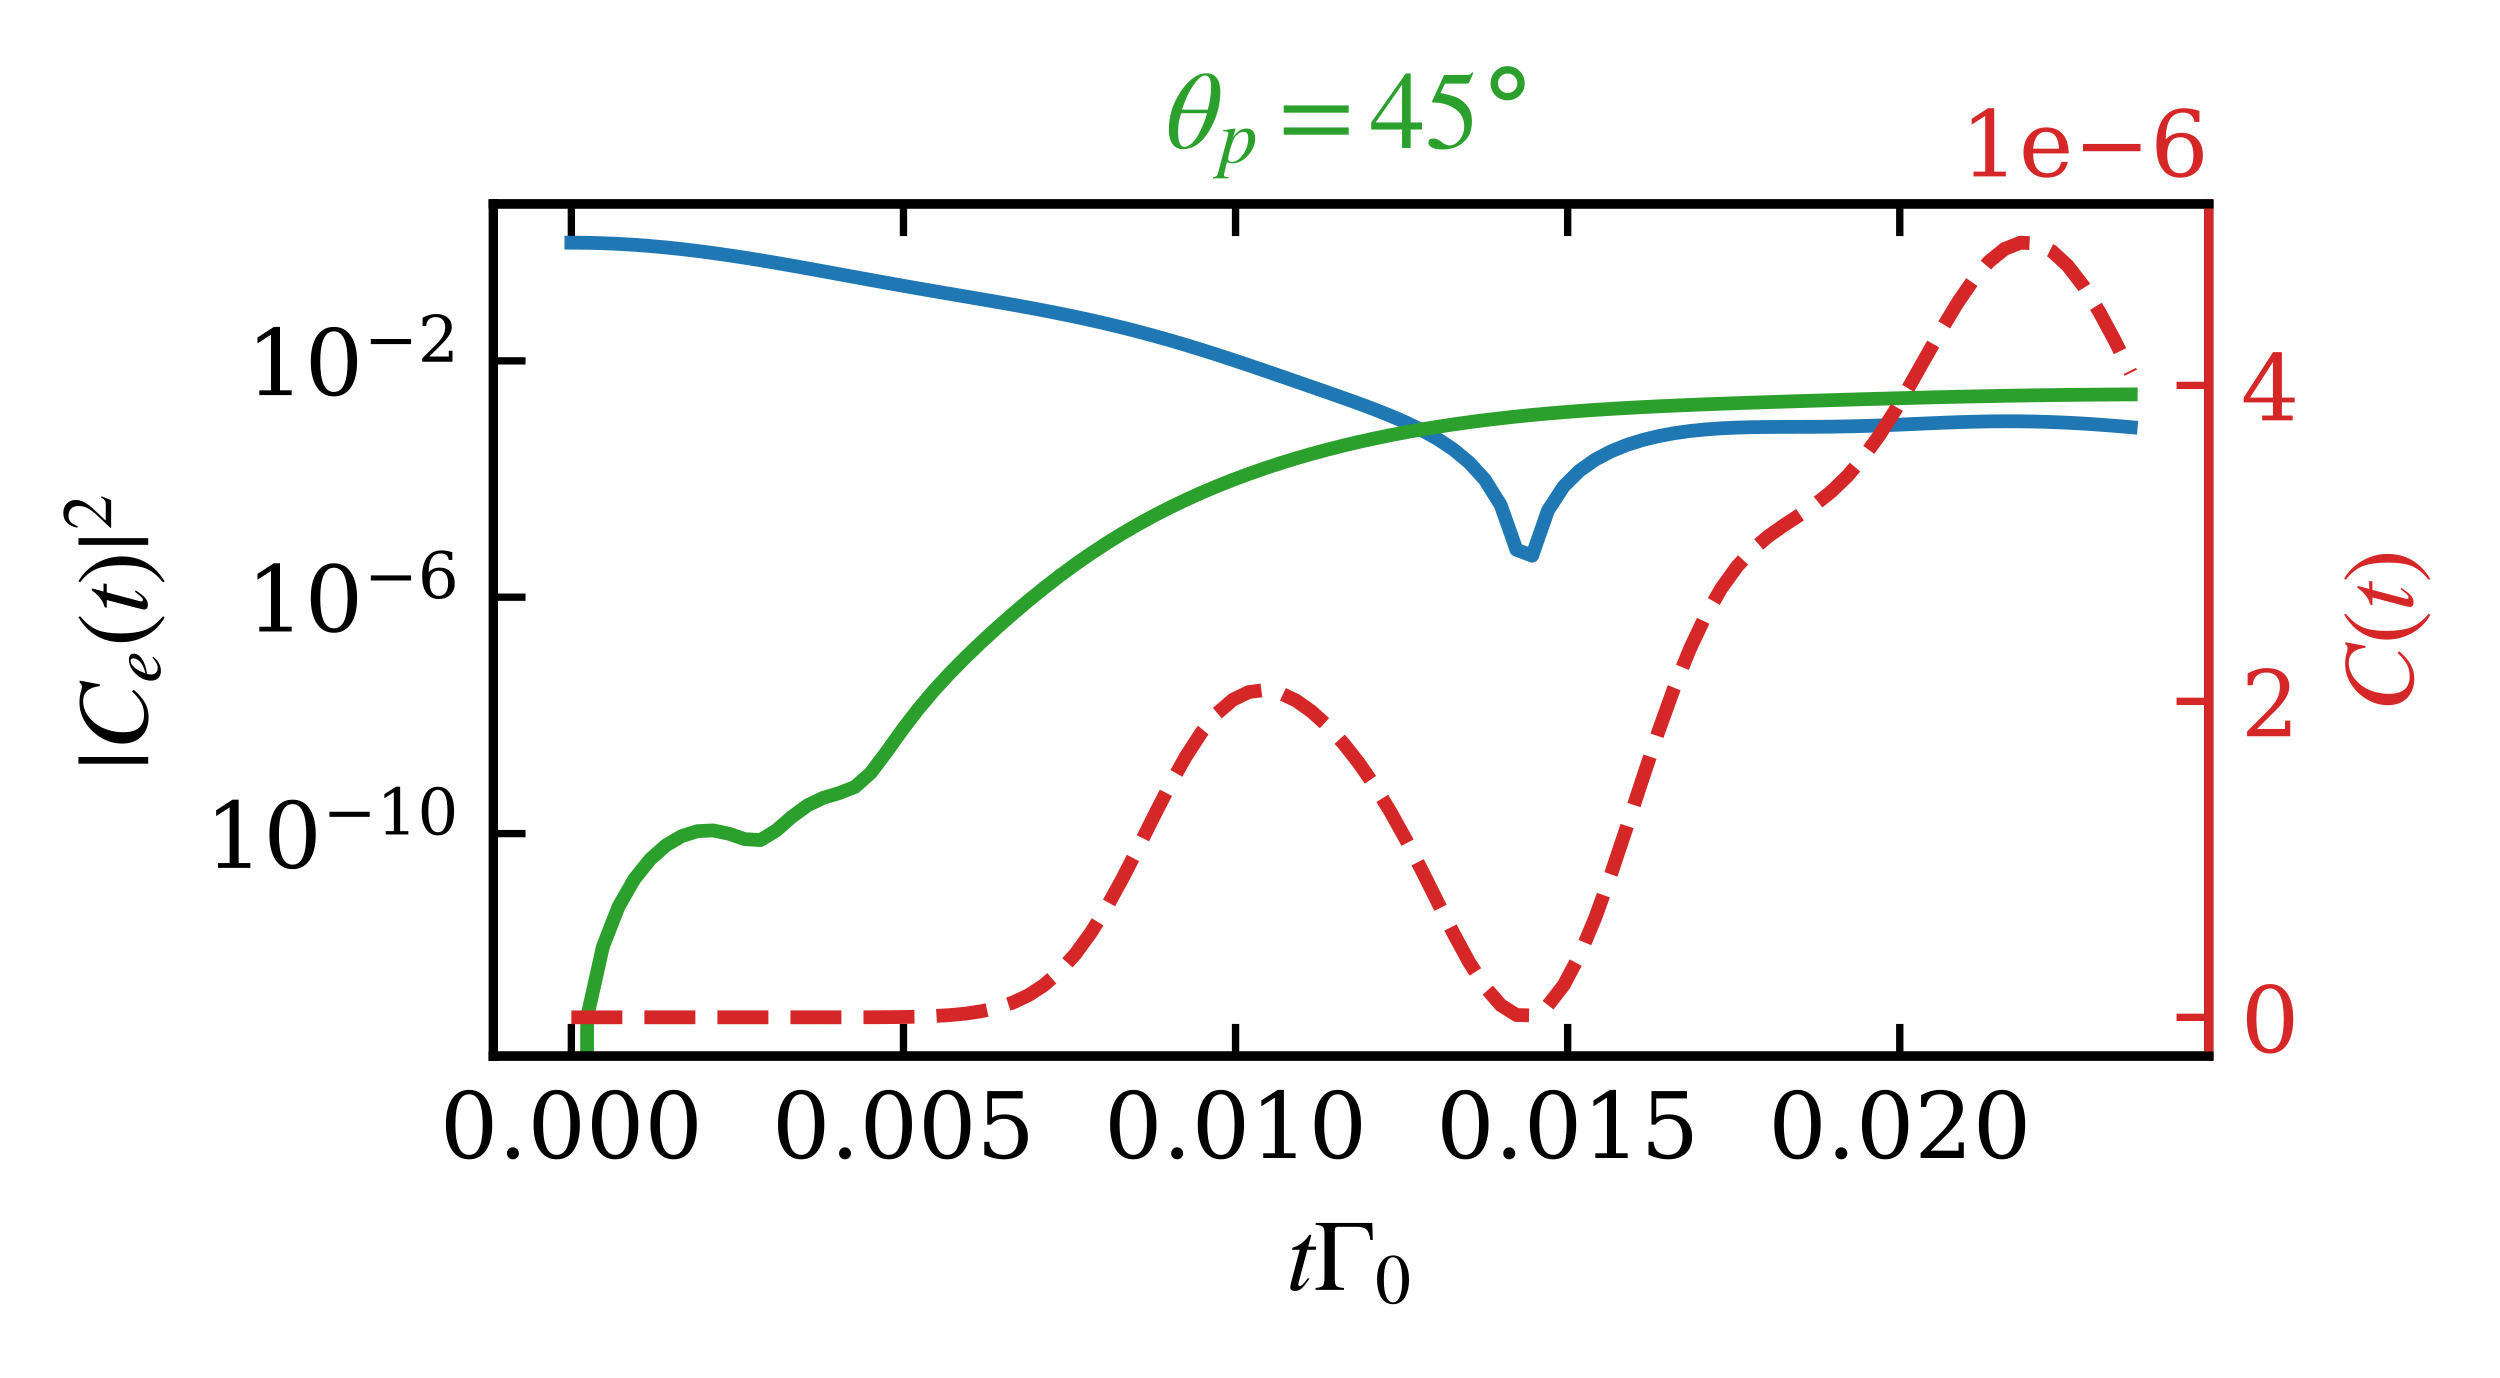
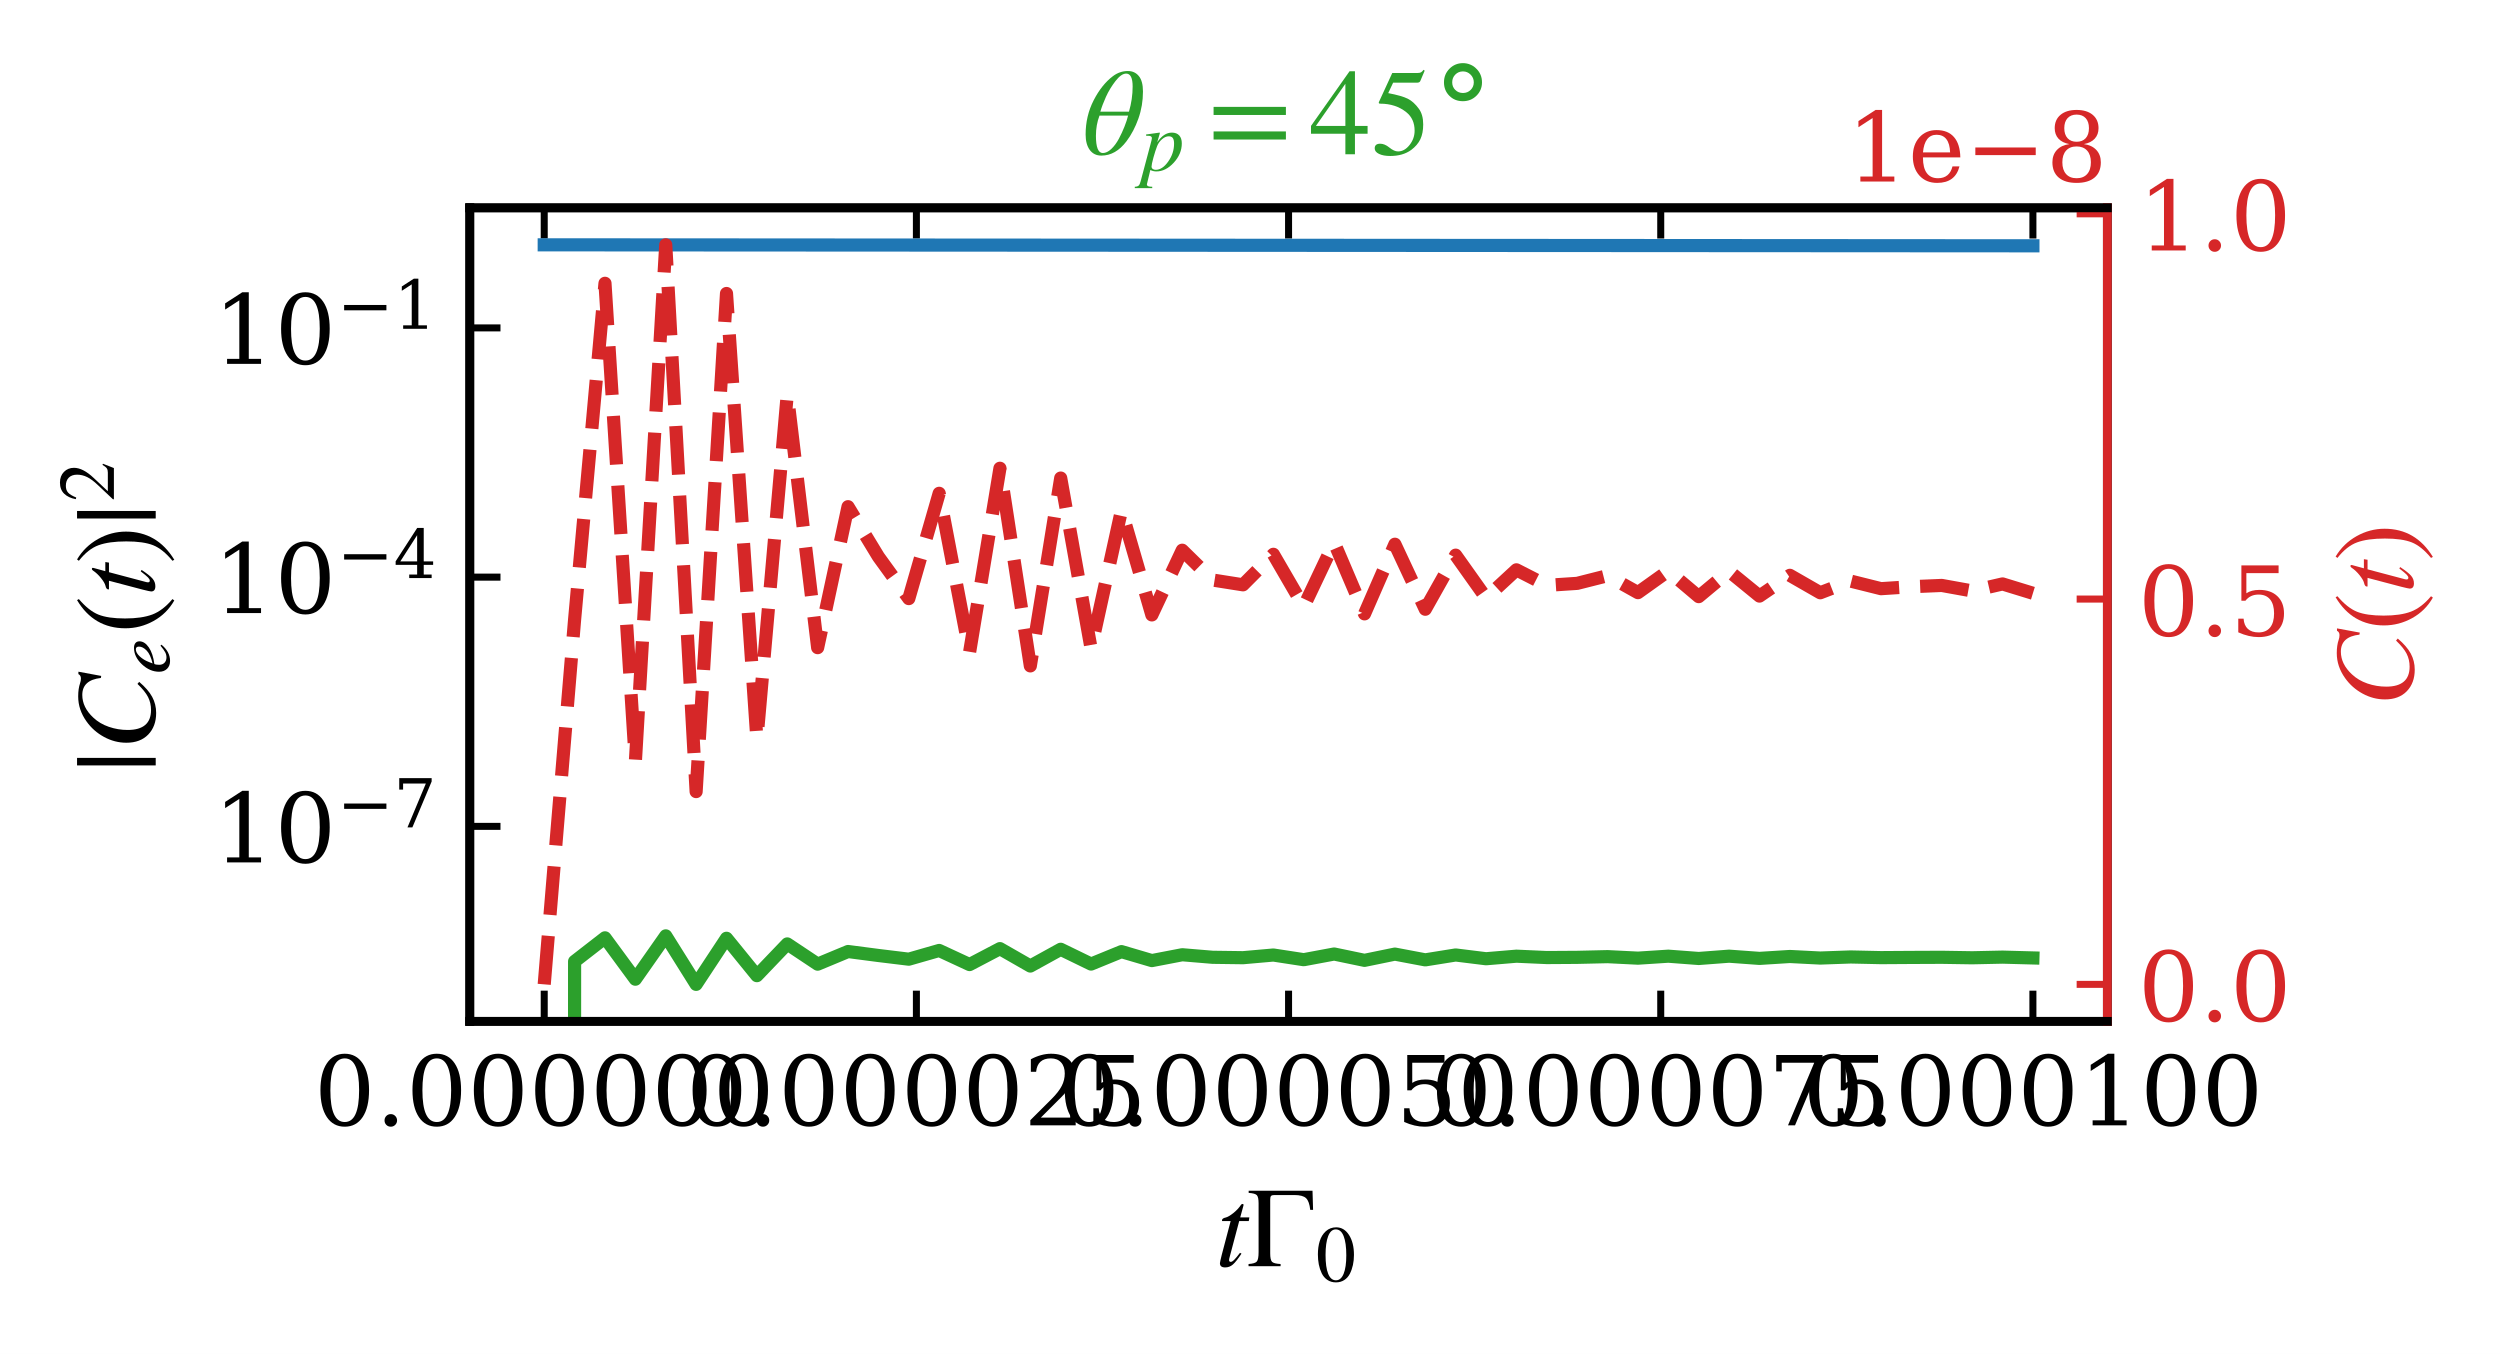
- <svg xmlns="http://www.w3.org/2000/svg" xmlns:xlink="http://www.w3.org/1999/xlink" width="272.151pt" height="149.988pt" viewBox="0 0 272.151 149.988" version="1.1">
+ <svg xmlns="http://www.w3.org/2000/svg" xmlns:xlink="http://www.w3.org/1999/xlink" width="285.077pt" height="154.391pt" viewBox="0 0 285.077 154.391" version="1.1">
  <defs>
    <style type="text/css">*{stroke-linejoin: round; stroke-linecap: butt}</style>
  </defs>
  <g id="figure_1">
    <g id="patch_1">
-       <path d="M 0 149.988  L 272.151 149.988  L 272.151 0  L 0 0  z " style="fill: #ffffff" />
+       <path d="M 0 154.391  L 285.077 154.391  L 285.077 0  L 0 0  z " style="fill: #ffffff" />
    </g>
    <g id="axes_1">
      <g id="patch_2">
-         <path d="M 53.71 114.964  L 240.442 114.964  L 240.442 22.2  L 53.71 22.2  z " style="fill: #ffffff" />
+         <path d="M 53.57 116.464  L 240.302 116.464  L 240.302 23.7  L 53.57 23.7  z " style="fill: #ffffff" />
      </g>
      <g id="matplotlib.axis_1">
        <g id="xtick_1">
          <g id="line2d_1">
            <defs>
-               <path id="m3d13a30fc4" d="M 0 0  L 0 -3.5  " style="stroke: #000000; stroke-width: 0.8" />
-             </defs>
-             <g>
-               <use xlink:href="#m3d13a30fc4" x="62.198" y="114.964" style="stroke: #000000; stroke-width: 0.8" />
+               <path id="m39d69e9e53" d="M 0 0  L 0 -3.5  " style="stroke: #000000; stroke-width: 0.8" />
+             </defs>
+             <g>
+               <use xlink:href="#m39d69e9e53" x="62.058" y="116.464" style="stroke: #000000; stroke-width: 0.8" />
            </g>
          </g>
          <g id="line2d_2">
            <defs>
-               <path id="me80c74022a" d="M 0 0  L 0 3.5  " style="stroke: #000000; stroke-width: 0.8" />
-             </defs>
-             <g>
-               <use xlink:href="#me80c74022a" x="62.198" y="22.2" style="stroke: #000000; stroke-width: 0.8" />
+               <path id="me7c3bab34b" d="M 0 0  L 0 3.5  " style="stroke: #000000; stroke-width: 0.8" />
+             </defs>
+             <g>
+               <use xlink:href="#me7c3bab34b" x="62.058" y="23.7" style="stroke: #000000; stroke-width: 0.8" />
            </g>
          </g>
          <g id="text_1">
-             <g transform="translate(47.88377 126.0622) scale(0.1 -0.1)">
+             <g transform="translate(35.81424 128.3221) scale(0.11 -0.11)">
              <defs>
                <path id="DejaVuSerif-30" d="M 2034 219  Q 2513 219 2750 744  Q 2988 1269 2988 2328  Q 2988 3391 2750 3916  Q 2513 4441 2034 4441  Q 1556 4441 1318 3916  Q 1081 3391 1081 2328  Q 1081 1269 1318 744  Q 1556 219 2034 219  z M 2034 -91  Q 1275 -91 848 546  Q 422 1184 422 2328  Q 422 3475 848 4112  Q 1275 4750 2034 4750  Q 2797 4750 3222 4112  Q 3647 3475 3647 2328  Q 3647 1184 3222 546  Q 2797 -91 2034 -91  z " transform="scale(0.015625)" />
                <path id="DejaVuSerif-2e" d="M 603 325  Q 603 500 722 622  Q 841 744 1019 744  Q 1191 744 1312 622  Q 1434 500 1434 325  Q 1434 153 1312 31  Q 1191 -91 1019 -91  Q 841 -91 722 29  Q 603 150 603 325  z " transform="scale(0.015625)" />
              </defs>
              <use xlink:href="#DejaVuSerif-30" />
              <use xlink:href="#DejaVuSerif-2e" transform="translate(63.62305 0)" />
              <use xlink:href="#DejaVuSerif-30" transform="translate(95.41016 0)" />
              <use xlink:href="#DejaVuSerif-30" transform="translate(159.0332 0)" />
              <use xlink:href="#DejaVuSerif-30" transform="translate(222.6562 0)" />
+               <use xlink:href="#DejaVuSerif-30" transform="translate(286.2793 0)" />
+               <use xlink:href="#DejaVuSerif-30" transform="translate(349.9023 0)" />
+               <use xlink:href="#DejaVuSerif-30" transform="translate(413.5254 0)" />
            </g>
          </g>
        </g>
        <g id="xtick_2">
          <g id="line2d_3">
            <g>
-               <use xlink:href="#m3d13a30fc4" x="98.351" y="114.964" style="stroke: #000000; stroke-width: 0.8" />
+               <use xlink:href="#m39d69e9e53" x="104.497" y="116.464" style="stroke: #000000; stroke-width: 0.8" />
            </g>
          </g>
          <g id="line2d_4">
            <g>
-               <use xlink:href="#me80c74022a" x="98.351" y="22.2" style="stroke: #000000; stroke-width: 0.8" />
+               <use xlink:href="#me7c3bab34b" x="104.497" y="23.7" style="stroke: #000000; stroke-width: 0.8" />
            </g>
          </g>
          <g id="text_2">
-             <g transform="translate(84.0368 126.0622) scale(0.1 -0.1)">
-               <defs>
+             <g transform="translate(78.25339 128.3221) scale(0.11 -0.11)">
+               <defs>
+                 <path id="DejaVuSerif-32" d="M 819 3553  L 469 3553  L 469 4384  Q 803 4563 1142 4656  Q 1481 4750 1806 4750  Q 2534 4750 2956 4397  Q 3378 4044 3378 3438  Q 3378 2753 2422 1800  Q 2347 1728 2309 1691  L 1131 513  L 3078 513  L 3078 1088  L 3444 1088  L 3444 0  L 434 0  L 434 341  L 1850 1753  Q 2319 2222 2519 2614  Q 2719 3006 2719 3438  Q 2719 3909 2473 4175  Q 2228 4441 1797 4441  Q 1350 4441 1106 4219  Q 863 3997 819 3553  z " transform="scale(0.015625)" />
                <path id="DejaVuSerif-35" d="M 3219 4666  L 3219 4153  L 1081 4153  L 1081 2816  Q 1244 2928 1461 2984  Q 1678 3041 1947 3041  Q 2703 3041 3140 2622  Q 3578 2203 3578 1478  Q 3578 738 3136 323  Q 2694 -91 1894 -91  Q 1572 -91 1234 -12  Q 897 66 544 225  L 544 1131  L 897 1131  Q 925 688 1179 453  Q 1434 219 1894 219  Q 2388 219 2653 544  Q 2919 869 2919 1478  Q 2919 2084 2655 2407  Q 2391 2731 1894 2731  Q 1613 2731 1398 2631  Q 1184 2531 1019 2322  L 750 2322  L 750 4666  L 3219 4666  z " transform="scale(0.015625)" />
              </defs>
              <use xlink:href="#DejaVuSerif-30" />
              <use xlink:href="#DejaVuSerif-2e" transform="translate(63.62305 0)" />
              <use xlink:href="#DejaVuSerif-30" transform="translate(95.41016 0)" />
              <use xlink:href="#DejaVuSerif-30" transform="translate(159.0332 0)" />
-               <use xlink:href="#DejaVuSerif-35" transform="translate(222.6562 0)" />
+               <use xlink:href="#DejaVuSerif-30" transform="translate(222.6562 0)" />
+               <use xlink:href="#DejaVuSerif-30" transform="translate(286.2793 0)" />
+               <use xlink:href="#DejaVuSerif-32" transform="translate(349.9023 0)" />
+               <use xlink:href="#DejaVuSerif-35" transform="translate(413.5254 0)" />
            </g>
          </g>
        </g>
        <g id="xtick_3">
          <g id="line2d_5">
            <g>
-               <use xlink:href="#m3d13a30fc4" x="134.504" y="114.964" style="stroke: #000000; stroke-width: 0.8" />
+               <use xlink:href="#m39d69e9e53" x="146.936" y="116.464" style="stroke: #000000; stroke-width: 0.8" />
            </g>
          </g>
          <g id="line2d_6">
            <g>
-               <use xlink:href="#me80c74022a" x="134.504" y="22.2" style="stroke: #000000; stroke-width: 0.8" />
+               <use xlink:href="#me7c3bab34b" x="146.936" y="23.7" style="stroke: #000000; stroke-width: 0.8" />
            </g>
          </g>
          <g id="text_3">
-             <g transform="translate(120.1898 126.0622) scale(0.1 -0.1)">
-               <defs>
-                 <path id="DejaVuSerif-31" d="M 909 0  L 909 331  L 1722 331  L 1722 4213  L 781 3603  L 781 4013  L 1919 4750  L 2350 4750  L 2350 331  L 3163 331  L 3163 0  L 909 0  z " transform="scale(0.015625)" />
-               </defs>
-               <use xlink:href="#DejaVuSerif-30" />
-               <use xlink:href="#DejaVuSerif-2e" transform="translate(63.62305 0)" />
-               <use xlink:href="#DejaVuSerif-30" transform="translate(95.41016 0)" />
-               <use xlink:href="#DejaVuSerif-31" transform="translate(159.0332 0)" />
-               <use xlink:href="#DejaVuSerif-30" transform="translate(222.6562 0)" />
+             <g transform="translate(120.6925 128.3221) scale(0.11 -0.11)">
+               <use xlink:href="#DejaVuSerif-30" />
+               <use xlink:href="#DejaVuSerif-2e" transform="translate(63.62305 0)" />
+               <use xlink:href="#DejaVuSerif-30" transform="translate(95.41016 0)" />
+               <use xlink:href="#DejaVuSerif-30" transform="translate(159.0332 0)" />
+               <use xlink:href="#DejaVuSerif-30" transform="translate(222.6562 0)" />
+               <use xlink:href="#DejaVuSerif-30" transform="translate(286.2793 0)" />
+               <use xlink:href="#DejaVuSerif-35" transform="translate(349.9023 0)" />
+               <use xlink:href="#DejaVuSerif-30" transform="translate(413.5254 0)" />
            </g>
          </g>
        </g>
        <g id="xtick_4">
          <g id="line2d_7">
            <g>
-               <use xlink:href="#m3d13a30fc4" x="170.657" y="114.964" style="stroke: #000000; stroke-width: 0.8" />
+               <use xlink:href="#m39d69e9e53" x="189.375" y="116.464" style="stroke: #000000; stroke-width: 0.8" />
            </g>
          </g>
          <g id="line2d_8">
            <g>
-               <use xlink:href="#me80c74022a" x="170.657" y="22.2" style="stroke: #000000; stroke-width: 0.8" />
+               <use xlink:href="#me7c3bab34b" x="189.375" y="23.7" style="stroke: #000000; stroke-width: 0.8" />
            </g>
          </g>
          <g id="text_4">
-             <g transform="translate(156.3428 126.0622) scale(0.1 -0.1)">
-               <use xlink:href="#DejaVuSerif-30" />
-               <use xlink:href="#DejaVuSerif-2e" transform="translate(63.62305 0)" />
-               <use xlink:href="#DejaVuSerif-30" transform="translate(95.41016 0)" />
-               <use xlink:href="#DejaVuSerif-31" transform="translate(159.0332 0)" />
-               <use xlink:href="#DejaVuSerif-35" transform="translate(222.6562 0)" />
+             <g transform="translate(163.1317 128.3221) scale(0.11 -0.11)">
+               <defs>
+                 <path id="DejaVuSerif-37" d="M 3609 4347  L 1784 0  L 1319 0  L 3059 4153  L 903 4153  L 903 3578  L 538 3578  L 538 4666  L 3609 4666  L 3609 4347  z " transform="scale(0.015625)" />
+               </defs>
+               <use xlink:href="#DejaVuSerif-30" />
+               <use xlink:href="#DejaVuSerif-2e" transform="translate(63.62305 0)" />
+               <use xlink:href="#DejaVuSerif-30" transform="translate(95.41016 0)" />
+               <use xlink:href="#DejaVuSerif-30" transform="translate(159.0332 0)" />
+               <use xlink:href="#DejaVuSerif-30" transform="translate(222.6562 0)" />
+               <use xlink:href="#DejaVuSerif-30" transform="translate(286.2793 0)" />
+               <use xlink:href="#DejaVuSerif-37" transform="translate(349.9023 0)" />
+               <use xlink:href="#DejaVuSerif-35" transform="translate(413.5254 0)" />
            </g>
          </g>
        </g>
        <g id="xtick_5">
          <g id="line2d_9">
            <g>
-               <use xlink:href="#m3d13a30fc4" x="206.81" y="114.964" style="stroke: #000000; stroke-width: 0.8" />
+               <use xlink:href="#m39d69e9e53" x="231.814" y="116.464" style="stroke: #000000; stroke-width: 0.8" />
            </g>
          </g>
          <g id="line2d_10">
            <g>
-               <use xlink:href="#me80c74022a" x="206.81" y="22.2" style="stroke: #000000; stroke-width: 0.8" />
+               <use xlink:href="#me7c3bab34b" x="231.814" y="23.7" style="stroke: #000000; stroke-width: 0.8" />
            </g>
          </g>
          <g id="text_5">
-             <g transform="translate(192.4959 126.0622) scale(0.1 -0.1)">
-               <defs>
-                 <path id="DejaVuSerif-32" d="M 819 3553  L 469 3553  L 469 4384  Q 803 4563 1142 4656  Q 1481 4750 1806 4750  Q 2534 4750 2956 4397  Q 3378 4044 3378 3438  Q 3378 2753 2422 1800  Q 2347 1728 2309 1691  L 1131 513  L 3078 513  L 3078 1088  L 3444 1088  L 3444 0  L 434 0  L 434 341  L 1850 1753  Q 2319 2222 2519 2614  Q 2719 3006 2719 3438  Q 2719 3909 2473 4175  Q 2228 4441 1797 4441  Q 1350 4441 1106 4219  Q 863 3997 819 3553  z " transform="scale(0.015625)" />
-               </defs>
-               <use xlink:href="#DejaVuSerif-30" />
-               <use xlink:href="#DejaVuSerif-2e" transform="translate(63.62305 0)" />
-               <use xlink:href="#DejaVuSerif-30" transform="translate(95.41016 0)" />
-               <use xlink:href="#DejaVuSerif-32" transform="translate(159.0332 0)" />
-               <use xlink:href="#DejaVuSerif-30" transform="translate(222.6562 0)" />
+             <g transform="translate(205.5709 128.3221) scale(0.11 -0.11)">
+               <defs>
+                 <path id="DejaVuSerif-31" d="M 909 0  L 909 331  L 1722 331  L 1722 4213  L 781 3603  L 781 4013  L 1919 4750  L 2350 4750  L 2350 331  L 3163 331  L 3163 0  L 909 0  z " transform="scale(0.015625)" />
+               </defs>
+               <use xlink:href="#DejaVuSerif-30" />
+               <use xlink:href="#DejaVuSerif-2e" transform="translate(63.62305 0)" />
+               <use xlink:href="#DejaVuSerif-30" transform="translate(95.41016 0)" />
+               <use xlink:href="#DejaVuSerif-30" transform="translate(159.0332 0)" />
+               <use xlink:href="#DejaVuSerif-30" transform="translate(222.6562 0)" />
+               <use xlink:href="#DejaVuSerif-31" transform="translate(286.2793 0)" />
+               <use xlink:href="#DejaVuSerif-30" transform="translate(349.9023 0)" />
+               <use xlink:href="#DejaVuSerif-30" transform="translate(413.5254 0)" />
            </g>
          </g>
        </g>
        <g id="text_6">
-           <g transform="translate(140.0361 140.5002) scale(0.11 -0.11)">
+           <g transform="translate(138.6161 144.4877) scale(0.13 -0.13)">
            <defs>
              <path id="STIXGeneral-Italic-74" d="M 1894 2739  L 1862 2534  L 1325 2534  L 768 435  Q 755 384 755 346  Q 755 243 851 243  Q 928 243 1030 342  Q 1133 442 1370 749  L 1453 704  Q 1158 256 969 93  Q 781 -70 538 -70  Q 243 -70 243 166  Q 243 230 346 640  L 845 2534  L 365 2534  L 358 2573  Q 358 2688 570 2733  Q 730 2771 992 2979  Q 1254 3187 1421 3437  Q 1459 3494 1510 3494  Q 1568 3494 1568 3443  Q 1568 3411 1562 3398  L 1382 2739  L 1894 2739  z " transform="scale(0.015625)" />
              <path id="STIXGeneral-Regular-393" d="M 3693 3162  L 3533 3162  Q 3482 3642 3299 3818  Q 3117 3994 2637 3994  L 1517 3994  Q 1382 3994 1334 3942  Q 1286 3891 1286 3738  L 1286 723  Q 1286 352 1388 246  Q 1491 141 1869 122  L 1869 0  L 70 0  L 70 122  Q 435 147 534 262  Q 634 378 634 794  L 634 3526  Q 634 3878 538 3984  Q 442 4090 77 4115  L 77 4237  L 3661 4237  L 3693 3162  z " transform="scale(0.015625)" />
              <path id="STIXGeneral-Regular-30" d="M 3046 2112  Q 3046 1683 2963 1302  Q 2880 922 2717 602  Q 2554 282 2266 96  Q 1978 -90 1600 -90  Q 1210 -90 915 108  Q 621 307 461 640  Q 301 973 227 1350  Q 154 1728 154 2150  Q 154 2746 301 3222  Q 448 3699 790 4012  Q 1133 4326 1626 4326  Q 2253 4326 2649 3712  Q 3046 3098 3046 2112  z M 2432 2080  Q 2432 3091 2217 3625  Q 2003 4160 1587 4160  Q 1190 4160 979 3622  Q 768 3085 768 2106  Q 768 1120 979 598  Q 1190 77 1600 77  Q 2003 77 2217 598  Q 2432 1120 2432 2080  z " transform="scale(0.015625)" />
            </defs>
            <use xlink:href="#STIXGeneral-Italic-74" transform="translate(0 0.796875)" />
            <use xlink:href="#STIXGeneral-Regular-393" transform="translate(27.79999 0.796875)" />
            <use xlink:href="#STIXGeneral-Regular-30" transform="translate(88.04327 -12.43125) scale(0.7)" />
          </g>
        </g>
      </g>
      <g id="matplotlib.axis_2">
        <g id="ytick_1">
          <g id="line2d_11">
            <defs>
-               <path id="m192549996e" d="M 0 0  L 3.5 0  " style="stroke: #000000; stroke-width: 0.8" />
-             </defs>
-             <g>
-               <use xlink:href="#m192549996e" x="53.71" y="90.745" style="stroke: #000000; stroke-width: 0.8" />
+               <path id="mb075493c5d" d="M 0 0  L 3.5 0  " style="stroke: #000000; stroke-width: 0.8" />
+             </defs>
+             <g>
+               <use xlink:href="#mb075493c5d" x="53.57" y="94.232" style="stroke: #000000; stroke-width: 0.8" />
            </g>
          </g>
          <g id="text_7">
-             <g transform="translate(22.31 94.54426) scale(0.1 -0.1)">
+             <g transform="translate(24.33 98.41154) scale(0.11 -0.11)">
              <defs>
                <path id="DejaVuSerif-2212" d="M 678 2259  L 4684 2259  L 4684 1753  L 678 1753  L 678 2259  z " transform="scale(0.015625)" />
              </defs>
+               <use xlink:href="#DejaVuSerif-31" transform="translate(0 0.63125)" />
+               <use xlink:href="#DejaVuSerif-30" transform="translate(63.62305 0.63125)" />
+               <use xlink:href="#DejaVuSerif-2212" transform="translate(128.1545 36.96563) scale(0.7)" />
+               <use xlink:href="#DejaVuSerif-37" transform="translate(186.8068 36.96563) scale(0.7)" />
+             </g>
+           </g>
+         </g>
+         <g id="ytick_2">
+           <g id="line2d_12">
+             <g>
+               <use xlink:href="#mb075493c5d" x="53.57" y="65.811" style="stroke: #000000; stroke-width: 0.8" />
+             </g>
+           </g>
+           <g id="text_8">
+             <g transform="translate(24.33 69.99045) scale(0.11 -0.11)">
+               <defs>
+                 <path id="DejaVuSerif-34" d="M 2234 1581  L 2234 4063  L 641 1581  L 2234 1581  z M 3609 0  L 1484 0  L 1484 331  L 2234 331  L 2234 1247  L 197 1247  L 197 1588  L 2241 4750  L 2859 4750  L 2859 1581  L 3750 1581  L 3750 1247  L 2859 1247  L 2859 331  L 3609 331  L 3609 0  z " transform="scale(0.015625)" />
+               </defs>
+               <use xlink:href="#DejaVuSerif-31" transform="translate(0 0.7125)" />
+               <use xlink:href="#DejaVuSerif-30" transform="translate(63.62305 0.7125)" />
+               <use xlink:href="#DejaVuSerif-2212" transform="translate(128.1545 37.04688) scale(0.7)" />
+               <use xlink:href="#DejaVuSerif-34" transform="translate(186.8068 37.04688) scale(0.7)" />
+             </g>
+           </g>
+         </g>
+         <g id="ytick_3">
+           <g id="line2d_13">
+             <g>
+               <use xlink:href="#mb075493c5d" x="53.57" y="37.39" style="stroke: #000000; stroke-width: 0.8" />
+             </g>
+           </g>
+           <g id="text_9">
+             <g transform="translate(24.33 41.56937) scale(0.11 -0.11)">
              <use xlink:href="#DejaVuSerif-31" transform="translate(0 0.7125)" />
              <use xlink:href="#DejaVuSerif-30" transform="translate(63.62305 0.7125)" />
              <use xlink:href="#DejaVuSerif-2212" transform="translate(128.1545 37.04688) scale(0.7)" />
              <use xlink:href="#DejaVuSerif-31" transform="translate(186.8068 37.04688) scale(0.7)" />
-               <use xlink:href="#DejaVuSerif-30" transform="translate(231.3429 37.04688) scale(0.7)" />
-             </g>
-           </g>
-         </g>
-         <g id="ytick_2">
-           <g id="line2d_12">
-             <g>
-               <use xlink:href="#m192549996e" x="53.71" y="65.014" style="stroke: #000000; stroke-width: 0.8" />
-             </g>
-           </g>
-           <g id="text_8">
-             <g transform="translate(26.81 68.81285) scale(0.1 -0.1)">
-               <defs>
-                 <path id="DejaVuSerif-36" d="M 2094 219  Q 2534 219 2771 542  Q 3009 866 3009 1472  Q 3009 2078 2771 2401  Q 2534 2725 2094 2725  Q 1647 2725 1412 2412  Q 1178 2100 1178 1509  Q 1178 888 1415 553  Q 1653 219 2094 219  z M 1075 2569  Q 1288 2803 1556 2918  Q 1825 3034 2163 3034  Q 2859 3034 3264 2615  Q 3669 2197 3669 1472  Q 3669 763 3233 336  Q 2797 -91 2069 -91  Q 1278 -91 853 498  Q 428 1088 428 2181  Q 428 3406 931 4078  Q 1434 4750 2350 4750  Q 2597 4750 2869 4703  Q 3141 4656 3425 4563  L 3425 3794  L 3072 3794  Q 3034 4109 2831 4275  Q 2628 4441 2284 4441  Q 1678 4441 1381 3981  Q 1084 3522 1075 2569  z " transform="scale(0.015625)" />
-               </defs>
-               <use xlink:href="#DejaVuSerif-31" transform="translate(0 0.7125)" />
-               <use xlink:href="#DejaVuSerif-30" transform="translate(63.62305 0.7125)" />
-               <use xlink:href="#DejaVuSerif-2212" transform="translate(128.1545 37.04688) scale(0.7)" />
-               <use xlink:href="#DejaVuSerif-36" transform="translate(186.8068 37.04688) scale(0.7)" />
-             </g>
-           </g>
-         </g>
-         <g id="ytick_3">
-           <g id="line2d_13">
-             <g>
-               <use xlink:href="#m192549996e" x="53.71" y="39.282" style="stroke: #000000; stroke-width: 0.8" />
-             </g>
-           </g>
-           <g id="text_9">
-             <g transform="translate(26.81 43.08145) scale(0.1 -0.1)">
-               <use xlink:href="#DejaVuSerif-31" transform="translate(0 0.7125)" />
-               <use xlink:href="#DejaVuSerif-30" transform="translate(63.62305 0.7125)" />
-               <use xlink:href="#DejaVuSerif-2212" transform="translate(128.1545 37.04688) scale(0.7)" />
-               <use xlink:href="#DejaVuSerif-32" transform="translate(186.8068 37.04688) scale(0.7)" />
            </g>
          </g>
        </g>
        <g id="text_10">
-           <g transform="translate(16.02234 83.87189) rotate(-90) scale(0.11 -0.11)">
+           <g transform="translate(17.62641 88.15189) rotate(-90) scale(0.13 -0.13)">
            <defs>
              <path id="STIXGeneral-Regular-7c" d="M 851 -90  L 429 -90  L 429 4326  L 851 4326  L 851 -90  z " transform="scale(0.015625)" />
              <path id="STIXGeneral-Italic-43" d="M 4410 4250  L 4173 2970  L 4058 2989  Q 3942 4032 3104 4032  Q 2406 4032 1830 3411  Q 1491 3053 1315 2541  Q 1139 2029 1139 1485  Q 1139 173 2259 173  Q 2656 173 2985 339  Q 3315 506 3725 934  L 3840 838  Q 3411 333 2998 109  Q 2586 -115 2093 -115  Q 1344 -115 883 329  Q 422 774 422 1555  Q 422 2214 748 2812  Q 1075 3411 1619 3795  Q 2272 4262 3021 4262  Q 3462 4262 3770 4154  Q 3898 4109 4032 4109  Q 4205 4109 4275 4250  L 4410 4250  z " transform="scale(0.015625)" />
              <path id="STIXGeneral-Italic-65" d="M 2291 698  L 2368 621  Q 1805 -70 1062 -70  Q 672 -70 435 170  Q 198 410 198 806  Q 198 1555 796 2188  Q 1395 2822 2112 2822  Q 2362 2822 2499 2707  Q 2637 2592 2637 2387  Q 2637 1965 2147 1632  Q 1658 1299 819 1190  Q 755 1062 755 800  Q 755 538 918 378  Q 1082 218 1350 218  Q 1562 218 1754 317  Q 1946 416 2291 698  z M 973 1613  L 864 1331  Q 1581 1504 1894 1805  Q 2214 2112 2214 2426  Q 2214 2675 1990 2675  Q 1722 2675 1430 2364  Q 1139 2054 973 1613  z " transform="scale(0.015625)" />
              <path id="STIXGeneral-Regular-28" d="M 1946 -1030  L 1869 -1133  Q 1126 -710 716 32  Q 307 774 307 1613  Q 307 3386 1888 4326  L 1946 4224  Q 1293 3667 1075 3126  Q 858 2586 858 1632  Q 858 685 1082 96  Q 1306 -493 1946 -1030  z " transform="scale(0.015625)" />
              <path id="STIXGeneral-Regular-29" d="M 186 4224  L 262 4326  Q 992 3891 1408 3148  Q 1824 2406 1824 1581  Q 1824 -166 243 -1133  L 186 -1030  Q 845 -486 1059 54  Q 1274 595 1274 1562  Q 1274 2534 1059 3120  Q 845 3706 186 4224  z " transform="scale(0.015625)" />
              <path id="STIXGeneral-Regular-32" d="M 3034 877  L 2688 0  L 186 0  L 186 77  L 1325 1286  Q 1773 1754 1965 2144  Q 2157 2534 2157 2950  Q 2157 3379 1920 3616  Q 1683 3853 1267 3853  Q 922 3853 720 3673  Q 518 3494 326 3021  L 192 3053  Q 301 3648 630 3987  Q 960 4326 1523 4326  Q 2054 4326 2380 4006  Q 2707 3686 2707 3200  Q 2707 2477 1888 1613  L 832 486  L 2330 486  Q 2541 486 2665 569  Q 2790 653 2944 915  L 3034 877  z " transform="scale(0.015625)" />
            </defs>
            <use xlink:href="#STIXGeneral-Regular-7c" transform="translate(0 0.409375)" />
            <use xlink:href="#STIXGeneral-Italic-43" transform="translate(19.99998 0.409375)" />
            <use xlink:href="#STIXGeneral-Italic-65" transform="translate(86.69998 -12.81875) scale(0.7)" />
            <use xlink:href="#STIXGeneral-Regular-28" transform="translate(122.1894 0.409375)" />
            <use xlink:href="#STIXGeneral-Italic-74" transform="translate(155.4893 0.409375)" />
            <use xlink:href="#STIXGeneral-Regular-29" transform="translate(183.2893 0.409375)" />
            <use xlink:href="#STIXGeneral-Regular-7c" transform="translate(216.5893 0.409375)" />
            <use xlink:href="#STIXGeneral-Regular-32" transform="translate(238.1326 35.68438) scale(0.7)" />
          </g>
        </g>
      </g>
      <g id="line2d_14">
-         <path d="M 62.198 26.417  L 63.913 26.431  L 65.627 26.476  L 67.342 26.55  L 69.057 26.652  L 70.771 26.781  L 72.486 26.937  L 74.201 27.118  L 75.916 27.322  L 77.63 27.547  L 79.345 27.791  L 81.06 28.052  L 82.774 28.328  L 84.489 28.617  L 86.204 28.916  L 87.919 29.222  L 89.633 29.534  L 91.348 29.848  L 93.063 30.162  L 94.777 30.475  L 96.492 30.785  L 98.207 31.09  L 99.922 31.391  L 101.636 31.687  L 103.351 31.981  L 105.066 32.273  L 106.78 32.566  L 108.495 32.862  L 110.21 33.164  L 111.925 33.475  L 113.639 33.797  L 115.354 34.134  L 117.069 34.487  L 118.783 34.859  L 120.498 35.252  L 122.213 35.666  L 123.928 36.103  L 125.642 36.563  L 127.357 37.045  L 129.072 37.55  L 130.786 38.076  L 132.501 38.621  L 134.216 39.181  L 135.931 39.755  L 137.645 40.339  L 139.36 40.929  L 141.075 41.522  L 142.789 42.117  L 144.504 42.714  L 146.219 43.318  L 147.933 43.934  L 149.648 44.576  L 151.363 45.257  L 153.078 45.999  L 154.792 46.831  L 156.507 47.789  L 158.222 48.931  L 159.936 50.351  L 161.651 52.227  L 163.366 54.975  L 165.081 59.843  L 166.795 60.492  L 168.51 55.577  L 170.225 52.945  L 171.939 51.248  L 173.654 50.04  L 175.369 49.135  L 177.084 48.44  L 178.798 47.901  L 180.513 47.483  L 182.228 47.162  L 183.942 46.922  L 185.657 46.747  L 187.372 46.626  L 189.087 46.548  L 190.801 46.503  L 192.516 46.481  L 194.231 46.473  L 195.945 46.469  L 197.66 46.463  L 199.375 46.447  L 201.09 46.418  L 202.804 46.375  L 204.519 46.318  L 206.234 46.249  L 207.948 46.174  L 209.663 46.097  L 211.378 46.024  L 213.093 45.96  L 214.807 45.909  L 216.522 45.874  L 218.237 45.859  L 219.951 45.865  L 221.666 45.894  L 223.381 45.945  L 225.096 46.019  L 226.81 46.113  L 228.525 46.228  L 230.24 46.359  L 231.954 46.504  " clip-path="url(#p344ad56eb8)" style="fill: none; stroke: #1f77b4; stroke-width: 1.5; stroke-linecap: square" />
+         <path d="M 62.058 27.917  L 65.522 27.919  L 68.987 27.921  L 72.451 27.924  L 75.916 27.926  L 79.38 27.928  L 82.844 27.93  L 86.309 27.933  L 89.773 27.935  L 93.238 27.937  L 96.702 27.94  L 100.166 27.942  L 103.631 27.944  L 107.095 27.947  L 110.56 27.949  L 114.024 27.951  L 117.489 27.953  L 120.953 27.956  L 124.417 27.958  L 127.882 27.96  L 131.346 27.963  L 134.811 27.965  L 138.275 27.967  L 141.74 27.97  L 145.204 27.972  L 148.668 27.974  L 152.133 27.976  L 155.597 27.979  L 159.062 27.981  L 162.526 27.983  L 165.99 27.986  L 169.455 27.988  L 172.919 27.99  L 176.384 27.992  L 179.848 27.995  L 183.313 27.997  L 186.777 27.999  L 190.241 28.002  L 193.706 28.004  L 197.17 28.006  L 200.635 28.009  L 204.099 28.011  L 207.564 28.013  L 211.028 28.015  L 214.492 28.018  L 217.957 28.02  L 221.421 28.022  L 224.886 28.025  L 228.35 28.027  L 231.814 28.029  " clip-path="url(#p1b7cbb0415)" style="fill: none; stroke: #1f77b4; stroke-width: 1.5; stroke-linecap: square" />
      </g>
      <g id="line2d_15">
-         <path d="M 63.902 150.988  L 63.913 110.747  L 65.627 103.073  L 67.342 98.68  L 69.057 95.697  L 70.771 93.558  L 72.486 92.034  L 74.201 91.021  L 75.916 90.48  L 77.63 90.4  L 79.345 90.757  L 81.06 91.348  L 82.774 91.454  L 84.489 90.418  L 86.204 88.913  L 87.919 87.664  L 89.633 86.846  L 91.348 86.337  L 93.063 85.666  L 94.777 84.152  L 96.492 81.88  L 98.207 79.475  L 99.922 77.236  L 101.636 75.201  L 103.351 73.335  L 105.066 71.597  L 106.78 69.95  L 108.495 68.375  L 110.21 66.862  L 111.925 65.409  L 113.639 64.017  L 115.354 62.69  L 117.069 61.43  L 118.783 60.238  L 120.498 59.113  L 122.213 58.054  L 123.928 57.058  L 125.642 56.122  L 127.357 55.244  L 129.072 54.419  L 130.786 53.644  L 132.501 52.917  L 134.216 52.234  L 135.931 51.594  L 137.645 50.993  L 139.36 50.429  L 141.075 49.9  L 142.789 49.405  L 144.504 48.942  L 146.219 48.508  L 147.933 48.103  L 149.648 47.726  L 151.363 47.374  L 153.078 47.046  L 154.792 46.742  L 156.507 46.46  L 158.222 46.199  L 159.936 45.958  L 161.651 45.736  L 163.366 45.532  L 165.081 45.344  L 166.795 45.172  L 168.51 45.014  L 170.225 44.87  L 171.939 44.739  L 173.654 44.619  L 175.369 44.51  L 177.084 44.41  L 178.798 44.318  L 180.513 44.233  L 182.228 44.155  L 183.942 44.083  L 185.657 44.015  L 187.372 43.95  L 189.087 43.889  L 190.801 43.831  L 192.516 43.774  L 194.231 43.719  L 195.945 43.665  L 197.66 43.612  L 199.375 43.56  L 201.09 43.509  L 202.804 43.459  L 204.519 43.41  L 206.234 43.362  L 207.948 43.317  L 209.663 43.273  L 211.378 43.231  L 213.093 43.191  L 214.807 43.154  L 216.522 43.12  L 218.237 43.088  L 219.951 43.059  L 221.666 43.034  L 223.381 43.011  L 225.096 42.991  L 226.81 42.973  L 228.525 42.958  L 230.24 42.945  L 231.954 42.935  " clip-path="url(#p344ad56eb8)" style="fill: none; stroke: #2ca02c; stroke-width: 1.5; stroke-linecap: square" />
+         <path d="M 65.505 155.391  L 65.522 109.632  L 68.987 106.942  L 72.451 111.659  L 75.916 106.718  L 79.38 112.247  L 82.844 106.993  L 86.309 111.254  L 89.773 107.637  L 93.238 109.943  L 96.702 108.502  L 100.166 108.955  L 103.631 109.377  L 107.095 108.382  L 110.56 109.99  L 114.024 108.172  L 117.489 110.157  L 120.953 108.247  L 124.417 109.932  L 127.882 108.514  L 131.346 109.536  L 134.811 108.87  L 138.275 109.16  L 141.74 109.207  L 145.204 108.902  L 148.668 109.434  L 152.133 108.787  L 155.597 109.509  L 159.062 108.798  L 162.526 109.453  L 165.99 108.897  L 169.455 109.326  L 172.919 109.035  L 176.384 109.19  L 179.848 109.167  L 183.313 109.087  L 186.777 109.259  L 190.241 109.035  L 193.706 109.296  L 197.17 109.034  L 200.635 109.286  L 204.099 109.069  L 207.564 109.246  L 211.028 109.123  L 214.492 109.199  L 217.957 109.176  L 221.421 109.161  L 224.886 109.216  L 228.35 109.141  L 231.814 109.235  " clip-path="url(#p1b7cbb0415)" style="fill: none; stroke: #2ca02c; stroke-width: 1.5; stroke-linecap: square" />
      </g>
      <g id="patch_3">
-         <path d="M 53.71 114.964  L 53.71 22.2  " style="fill: none; stroke: #000000; stroke-linejoin: miter; stroke-linecap: square" />
+         <path d="M 53.57 116.464  L 53.57 23.7  " style="fill: none; stroke: #000000; stroke-linejoin: miter; stroke-linecap: square" />
      </g>
      <g id="patch_4">
-         <path d="M 240.442 114.964  L 240.442 22.2  " style="fill: none; stroke: #000000; stroke-linejoin: miter; stroke-linecap: square" />
+         <path d="M 240.302 116.464  L 240.302 23.7  " style="fill: none; stroke: #000000; stroke-linejoin: miter; stroke-linecap: square" />
      </g>
      <g id="patch_5">
-         <path d="M 53.71 114.964  L 240.442 114.964  " style="fill: none; stroke: #000000; stroke-linejoin: miter; stroke-linecap: square" />
+         <path d="M 53.57 116.464  L 240.302 116.464  " style="fill: none; stroke: #000000; stroke-linejoin: miter; stroke-linecap: square" />
      </g>
      <g id="patch_6">
-         <path d="M 53.71 22.2  L 240.442 22.2  " style="fill: none; stroke: #000000; stroke-linejoin: miter; stroke-linecap: square" />
+         <path d="M 53.57 23.7  L 240.302 23.7  " style="fill: none; stroke: #000000; stroke-linejoin: miter; stroke-linecap: square" />
      </g>
      <g id="text_11">
-         <g style="fill: #2ca02c" transform="translate(126.9161 16.2) scale(0.12 -0.12)">
+         <g style="fill: #2ca02c" transform="translate(123.4161 17.7) scale(0.14 -0.14)">
          <defs>
            <path id="STIXGeneral-Italic-3b8" d="M 3162 3270  Q 3162 2534 2925 1862  Q 2688 1190 2304 678  Q 1741 -70 992 -70  Q 608 -70 390 224  Q 173 518 173 1030  Q 173 1997 592 2813  Q 1011 3629 1594 4070  Q 1952 4339 2374 4339  Q 2733 4339 2947 4076  Q 3162 3814 3162 3270  z M 941 2221  L 2432 2221  Q 2624 2874 2624 3533  Q 2624 4205 2285 4205  Q 2029 4205 1728 3814  Q 1427 3424 1232 2992  Q 1037 2560 941 2221  z M 2387 2016  L 896 2016  Q 710 1530 710 960  Q 710 64 1069 64  Q 1286 64 1510 275  Q 1734 486 1904 806  Q 2074 1126 2198 1440  Q 2323 1754 2387 2016  z " transform="scale(0.015625)" />
            <path id="STIXGeneral-Italic-70" d="M 1376 2739  L 1190 2099  Q 1670 2822 2285 2822  Q 2637 2822 2829 2611  Q 3021 2400 3021 2022  Q 3021 1235 2422 582  Q 1824 -70 1120 -70  Q 890 -70 678 38  Q 422 -1018 422 -1024  Q 422 -1126 508 -1168  Q 595 -1210 819 -1210  L 819 -1312  L -480 -1312  L -480 -1210  Q -275 -1203 -188 -1120  Q -102 -1037 -45 -806  L 691 1958  Q 794 2330 794 2413  Q 794 2586 512 2586  L 371 2586  L 358 2682  L 1357 2822  Q 1389 2822 1389 2797  Q 1382 2765 1376 2739  z M 2445 2003  Q 2445 2285 2352 2416  Q 2259 2547 2048 2547  Q 1798 2547 1548 2329  Q 1299 2112 1184 1818  Q 1043 1453 905 953  Q 768 454 768 294  Q 768 186 854 118  Q 941 51 1075 51  Q 1574 51 2003 659  Q 2445 1274 2445 2003  z " transform="scale(0.015625)" />
            <path id="STIXGeneral-Regular-3d" d="M 4077 2048  L 307 2048  L 307 2470  L 4077 2470  L 4077 2048  z M 4077 768  L 307 768  L 307 1190  L 4077 1190  L 4077 768  z " transform="scale(0.015625)" />
            <path id="STIXGeneral-Regular-34" d="M 3027 1069  L 2368 1069  L 2368 0  L 1869 0  L 1869 1069  L 77 1069  L 77 1478  L 2086 4326  L 2368 4326  L 2368 1478  L 3027 1478  L 3027 1069  z M 1869 1478  L 1869 3674  L 333 1478  L 1869 1478  z " transform="scale(0.015625)" />
            <path id="STIXGeneral-Regular-35" d="M 2803 4358  L 2573 3814  Q 2534 3731 2400 3731  L 1158 3731  L 902 3187  Q 1606 3053 1920 2896  Q 2234 2739 2502 2368  Q 2726 2061 2726 1555  Q 2726 1094 2576 780  Q 2426 467 2099 224  Q 1664 -90 1011 -90  Q 646 -90 422 19  Q 198 128 198 307  Q 198 550 486 550  Q 717 550 960 352  Q 1210 147 1414 147  Q 1747 147 2012 480  Q 2278 813 2278 1229  Q 2278 1843 1850 2189  Q 1293 2637 486 2637  Q 410 2637 410 2688  L 416 2720  L 1114 4237  L 2438 4237  Q 2547 4237 2608 4269  Q 2669 4301 2746 4403  L 2803 4358  z " transform="scale(0.015625)" />
            <path id="DejaVuSerif-b0" d="M 1600 4319  Q 1363 4319 1200 4155  Q 1038 3991 1038 3750  Q 1038 3513 1198 3353  Q 1359 3194 1600 3194  Q 1838 3194 2000 3355  Q 2163 3516 2163 3750  Q 2163 3984 1997 4151  Q 1831 4319 1600 4319  z M 1600 4750  Q 1800 4750 1984 4673  Q 2169 4597 2303 4453  Q 2447 4313 2519 4134  Q 2591 3956 2591 3750  Q 2591 3338 2302 3052  Q 2013 2766 1594 2766  Q 1172 2766 890 3047  Q 609 3328 609 3750  Q 609 4169 896 4459  Q 1184 4750 1600 4750  z " transform="scale(0.015625)" />
          </defs>
          <use xlink:href="#STIXGeneral-Italic-3b8" transform="translate(0 0.78125)" />
          <use xlink:href="#STIXGeneral-Italic-70" transform="translate(47.99999 -12.44688) scale(0.7)" />
          <use xlink:href="#STIXGeneral-Regular-3d" transform="translate(102.1294 0.78125)" />
          <use xlink:href="#STIXGeneral-Regular-34" transform="translate(185.0693 0.78125)" />
          <use xlink:href="#STIXGeneral-Regular-35" transform="translate(235.0693 0.78125)" />
          <use xlink:href="#DejaVuSerif-b0" transform="translate(285.0693 0.78125)" />
        </g>
      </g>
    </g>
    <g id="axes_2">
      <g id="matplotlib.axis_3">
        <g id="ytick_4">
          <g id="line2d_16">
            <defs>
-               <path id="me013a75b64" d="M 0 0  L -3.5 0  " style="stroke: #d62728; stroke-width: 0.8" />
-             </defs>
-             <g>
-               <use xlink:href="#me013a75b64" x="240.442" y="110.747" style="fill: #d62728; stroke: #d62728; stroke-width: 0.8" />
+               <path id="m49b1430922" d="M 0 0  L -3.5 0  " style="stroke: #d62728; stroke-width: 0.8" />
+             </defs>
+             <g>
+               <use xlink:href="#m49b1430922" x="240.302" y="112.247" style="fill: #d62728; stroke: #d62728; stroke-width: 0.8" />
            </g>
          </g>
          <g id="text_12">
-             <g style="fill: #d62728" transform="translate(243.9423 114.5465) scale(0.1 -0.1)">
-               <use xlink:href="#DejaVuSerif-30" />
+             <g style="fill: #d62728" transform="translate(243.8023 116.4264) scale(0.11 -0.11)">
+               <use xlink:href="#DejaVuSerif-30" />
+               <use xlink:href="#DejaVuSerif-2e" transform="translate(63.62305 0)" />
+               <use xlink:href="#DejaVuSerif-30" transform="translate(95.41016 0)" />
            </g>
          </g>
        </g>
        <g id="ytick_5">
          <g id="line2d_17">
            <g>
-               <use xlink:href="#me013a75b64" x="240.442" y="76.351" style="fill: #d62728; stroke: #d62728; stroke-width: 0.8" />
+               <use xlink:href="#m49b1430922" x="240.302" y="68.313" style="fill: #d62728; stroke: #d62728; stroke-width: 0.8" />
            </g>
          </g>
          <g id="text_13">
-             <g style="fill: #d62728" transform="translate(243.9423 80.15065) scale(0.1 -0.1)">
-               <use xlink:href="#DejaVuSerif-32" />
+             <g style="fill: #d62728" transform="translate(243.8023 72.49241) scale(0.11 -0.11)">
+               <use xlink:href="#DejaVuSerif-30" />
+               <use xlink:href="#DejaVuSerif-2e" transform="translate(63.62305 0)" />
+               <use xlink:href="#DejaVuSerif-35" transform="translate(95.41016 0)" />
            </g>
          </g>
        </g>
        <g id="ytick_6">
          <g id="line2d_18">
            <g>
-               <use xlink:href="#me013a75b64" x="240.442" y="41.956" style="fill: #d62728; stroke: #d62728; stroke-width: 0.8" />
+               <use xlink:href="#m49b1430922" x="240.302" y="24.379" style="fill: #d62728; stroke: #d62728; stroke-width: 0.8" />
            </g>
          </g>
          <g id="text_14">
-             <g style="fill: #d62728" transform="translate(243.9423 45.75484) scale(0.1 -0.1)">
-               <defs>
-                 <path id="DejaVuSerif-34" d="M 2234 1581  L 2234 4063  L 641 1581  L 2234 1581  z M 3609 0  L 1484 0  L 1484 331  L 2234 331  L 2234 1247  L 197 1247  L 197 1588  L 2241 4750  L 2859 4750  L 2859 1581  L 3750 1581  L 3750 1247  L 2859 1247  L 2859 331  L 3609 331  L 3609 0  z " transform="scale(0.015625)" />
-               </defs>
-               <use xlink:href="#DejaVuSerif-34" />
+             <g style="fill: #d62728" transform="translate(243.8023 28.55842) scale(0.11 -0.11)">
+               <use xlink:href="#DejaVuSerif-31" />
+               <use xlink:href="#DejaVuSerif-2e" transform="translate(63.62305 0)" />
+               <use xlink:href="#DejaVuSerif-30" transform="translate(95.41016 0)" />
            </g>
          </g>
        </g>
        <g id="text_15">
-           <g style="fill: #d62728" transform="translate(262.6631 77.49189) rotate(-90) scale(0.11 -0.11)">
+           <g style="fill: #d62728" transform="translate(275.1737 80.61189) rotate(-90) scale(0.13 -0.13)">
            <use xlink:href="#STIXGeneral-Italic-43" transform="translate(0 0.40625)" />
            <use xlink:href="#STIXGeneral-Regular-28" transform="translate(66.7 0.40625)" />
            <use xlink:href="#STIXGeneral-Italic-74" transform="translate(99.99998 0.40625)" />
            <use xlink:href="#STIXGeneral-Regular-29" transform="translate(127.8 0.40625)" />
          </g>
        </g>
        <g id="text_16">
-           <g style="fill: #d62728" transform="translate(213.4188 19.2) scale(0.1 -0.1)">
+           <g style="fill: #d62728" transform="translate(210.5765 20.7) scale(0.11 -0.11)">
            <defs>
              <path id="DejaVuSerif-65" d="M 3469 1600  L 991 1600  L 991 1575  Q 991 903 1244 561  Q 1497 219 1991 219  Q 2369 219 2611 417  Q 2853 616 2950 1006  L 3413 1006  Q 3275 459 2904 184  Q 2534 -91 1931 -91  Q 1203 -91 761 389  Q 319 869 319 1663  Q 319 2450 753 2931  Q 1188 3413 1894 3413  Q 2647 3413 3050 2948  Q 3453 2484 3469 1600  z M 2791 1931  Q 2772 2513 2545 2808  Q 2319 3103 1894 3103  Q 1497 3103 1269 2806  Q 1041 2509 991 1931  L 2791 1931  z " transform="scale(0.015625)" />
+               <path id="DejaVuSerif-38" d="M 2981 1275  Q 2981 1775 2732 2051  Q 2484 2328 2034 2328  Q 1584 2328 1336 2051  Q 1088 1775 1088 1275  Q 1088 772 1336 495  Q 1584 219 2034 219  Q 2484 219 2732 495  Q 2981 772 2981 1275  z M 2853 3541  Q 2853 3966 2637 4203  Q 2422 4441 2034 4441  Q 1650 4441 1433 4203  Q 1216 3966 1216 3541  Q 1216 3113 1433 2875  Q 1650 2638 2034 2638  Q 2422 2638 2637 2875  Q 2853 3113 2853 3541  z M 2516 2484  Q 3047 2413 3344 2092  Q 3641 1772 3641 1275  Q 3641 619 3225 264  Q 2809 -91 2034 -91  Q 1263 -91 845 264  Q 428 619 428 1275  Q 428 1772 725 2092  Q 1022 2413 1556 2484  Q 1084 2569 832 2842  Q 581 3116 581 3541  Q 581 4103 968 4426  Q 1356 4750 2034 4750  Q 2713 4750 3100 4426  Q 3488 4103 3488 3541  Q 3488 3116 3236 2842  Q 2984 2569 2516 2484  z " transform="scale(0.015625)" />
            </defs>
            <use xlink:href="#DejaVuSerif-31" />
            <use xlink:href="#DejaVuSerif-65" transform="translate(63.62305 0)" />
            <use xlink:href="#DejaVuSerif-2212" transform="translate(122.8027 0)" />
-             <use xlink:href="#DejaVuSerif-36" transform="translate(206.5918 0)" />
+             <use xlink:href="#DejaVuSerif-38" transform="translate(206.5918 0)" />
          </g>
        </g>
      </g>
      <g id="line2d_19">
-         <path d="M 62.198 110.747  L 63.913 110.747  L 65.627 110.747  L 67.342 110.747  L 69.057 110.747  L 70.771 110.746  L 72.486 110.745  L 74.201 110.745  L 75.916 110.745  L 77.63 110.745  L 79.345 110.745  L 81.06 110.746  L 82.774 110.746  L 84.489 110.745  L 86.204 110.745  L 87.919 110.743  L 89.633 110.743  L 91.348 110.742  L 93.063 110.742  L 94.777 110.739  L 96.492 110.73  L 98.207 110.711  L 99.922 110.674  L 101.636 110.611  L 103.351 110.509  L 105.066 110.347  L 106.78 110.097  L 108.495 109.719  L 110.21 109.161  L 111.925 108.36  L 113.639 107.247  L 115.354 105.759  L 117.069 103.846  L 118.783 101.492  L 120.498 98.718  L 122.213 95.594  L 123.928 92.236  L 125.642 88.798  L 127.357 85.455  L 129.072 82.383  L 130.786 79.74  L 132.501 77.647  L 134.216 76.174  L 135.931 75.34  L 137.645 75.117  L 139.36 75.446  L 141.075 76.252  L 142.789 77.461  L 144.504 79.019  L 146.219 80.893  L 147.933 83.074  L 149.648 85.566  L 151.363 88.367  L 153.078 91.457  L 154.792 94.774  L 156.507 98.208  L 158.222 101.601  L 159.936 104.75  L 161.651 107.429  L 163.366 109.412  L 165.081 110.497  L 166.795 110.536  L 168.51 109.452  L 170.225 107.249  L 171.939 104.016  L 173.654 99.918  L 175.369 95.177  L 177.084 90.051  L 178.798 84.807  L 180.513 79.699  L 182.228 74.94  L 183.942 70.694  L 185.657 67.056  L 187.372 64.061  L 189.087 61.676  L 190.801 59.817  L 192.516 58.36  L 194.231 57.154  L 195.945 56.039  L 197.66 54.863  L 199.375 53.497  L 201.09 51.84  L 202.804 49.838  L 204.519 47.478  L 206.234 44.799  L 207.948 41.88  L 209.663 38.838  L 211.378 35.818  L 213.093 32.979  L 214.807 30.483  L 216.522 28.479  L 218.237 27.093  L 219.951 26.417  L 221.666 26.5  L 223.381 27.35  L 225.096 28.93  L 226.81 31.162  L 228.525 33.938  L 230.24 37.125  L 231.954 40.578  " clip-path="url(#p344ad56eb8)" style="fill: none; stroke-dasharray: 5.55,2.4; stroke-dashoffset: 0; stroke: #d62728; stroke-width: 1.5" />
+         <path d="M 62.058 112.247  L 65.522 70.651  L 68.987 32.305  L 72.451 86.862  L 75.916 27.917  L 79.38 90.265  L 82.844 33.467  L 86.309 84.296  L 89.773 44.952  L 93.238 73.852  L 96.702 57.778  L 100.166 63.479  L 103.631 68.258  L 107.095 56.253  L 110.56 74.392  L 114.024 53.396  L 117.489 75.932  L 120.953 54.514  L 124.417 73.942  L 127.882 58.201  L 131.346 70.119  L 134.811 62.742  L 138.275 66.139  L 141.74 66.687  L 145.204 63.208  L 148.668 69.174  L 152.133 61.87  L 155.597 69.999  L 159.062 62.06  L 162.526 69.472  L 165.99 63.305  L 169.455 68.182  L 172.919 64.978  L 176.384 66.749  L 179.848 66.521  L 183.313 65.644  L 186.777 67.579  L 190.241 65.107  L 193.706 68.033  L 197.17 65.145  L 200.635 67.971  L 204.099 65.604  L 207.564 67.593  L 211.028 66.261  L 214.492 67.127  L 217.957 66.903  L 221.421 66.758  L 224.886 67.385  L 228.35 66.587  L 231.814 67.65  " clip-path="url(#p1b7cbb0415)" style="fill: none; stroke-dasharray: 5.55,2.4; stroke-dashoffset: 0; stroke: #d62728; stroke-width: 1.5" />
      </g>
      <g id="patch_7">
-         <path d="M 53.71 114.964  L 53.71 22.2  " style="fill: none; stroke: #000000; stroke-linejoin: miter; stroke-linecap: square" />
+         <path d="M 53.57 116.464  L 53.57 23.7  " style="fill: none; stroke: #000000; stroke-linejoin: miter; stroke-linecap: square" />
      </g>
      <g id="patch_8">
-         <path d="M 240.442 114.964  L 240.442 22.2  " style="fill: none; stroke: #d62728; stroke-linejoin: miter; stroke-linecap: square" />
+         <path d="M 240.302 116.464  L 240.302 23.7  " style="fill: none; stroke: #d62728; stroke-linejoin: miter; stroke-linecap: square" />
      </g>
      <g id="patch_9">
-         <path d="M 53.71 114.964  L 240.442 114.964  " style="fill: none; stroke: #000000; stroke-linejoin: miter; stroke-linecap: square" />
+         <path d="M 53.57 116.464  L 240.302 116.464  " style="fill: none; stroke: #000000; stroke-linejoin: miter; stroke-linecap: square" />
      </g>
      <g id="patch_10">
-         <path d="M 53.71 22.2  L 240.442 22.2  " style="fill: none; stroke: #000000; stroke-linejoin: miter; stroke-linecap: square" />
+         <path d="M 53.57 23.7  L 240.302 23.7  " style="fill: none; stroke: #000000; stroke-linejoin: miter; stroke-linecap: square" />
      </g>
    </g>
  </g>
  <defs>
-     <clipPath id="p344ad56eb8">
-       <rect x="53.71" y="22.2" width="186.732" height="92.764" />
+     <clipPath id="p1b7cbb0415">
+       <rect x="53.57" y="23.7" width="186.732" height="92.764" />
    </clipPath>
  </defs>
</svg>
